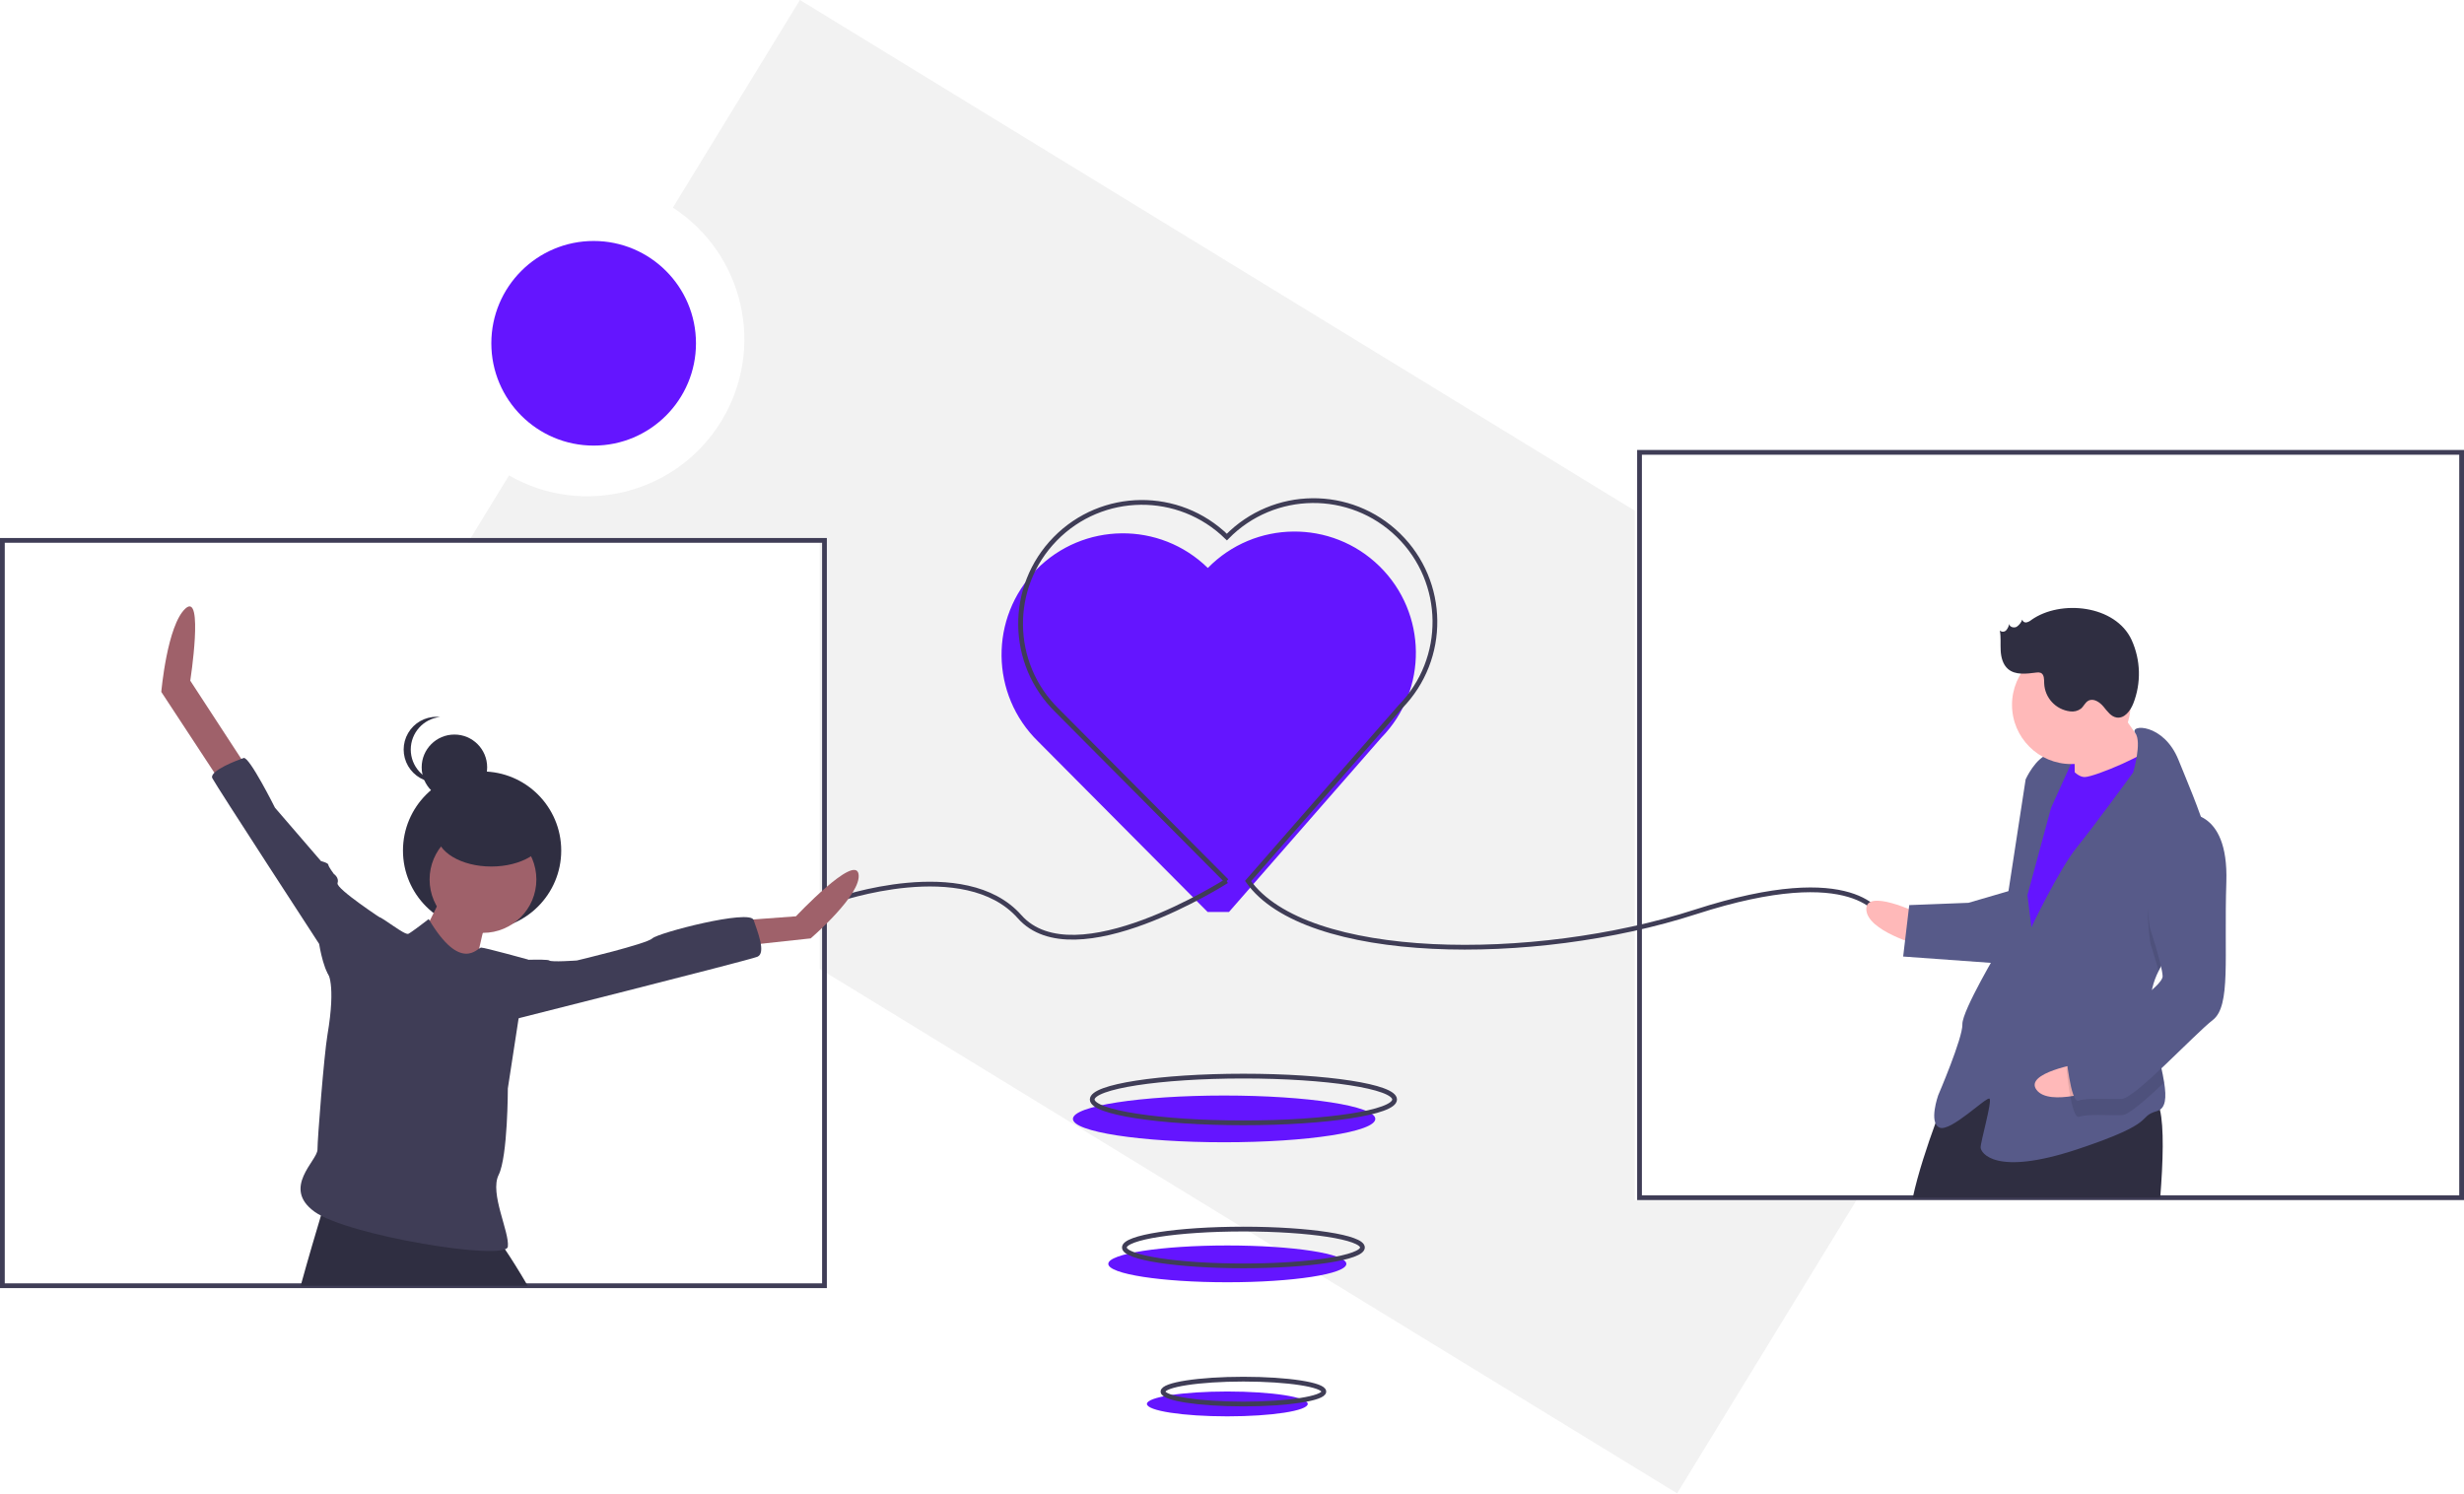
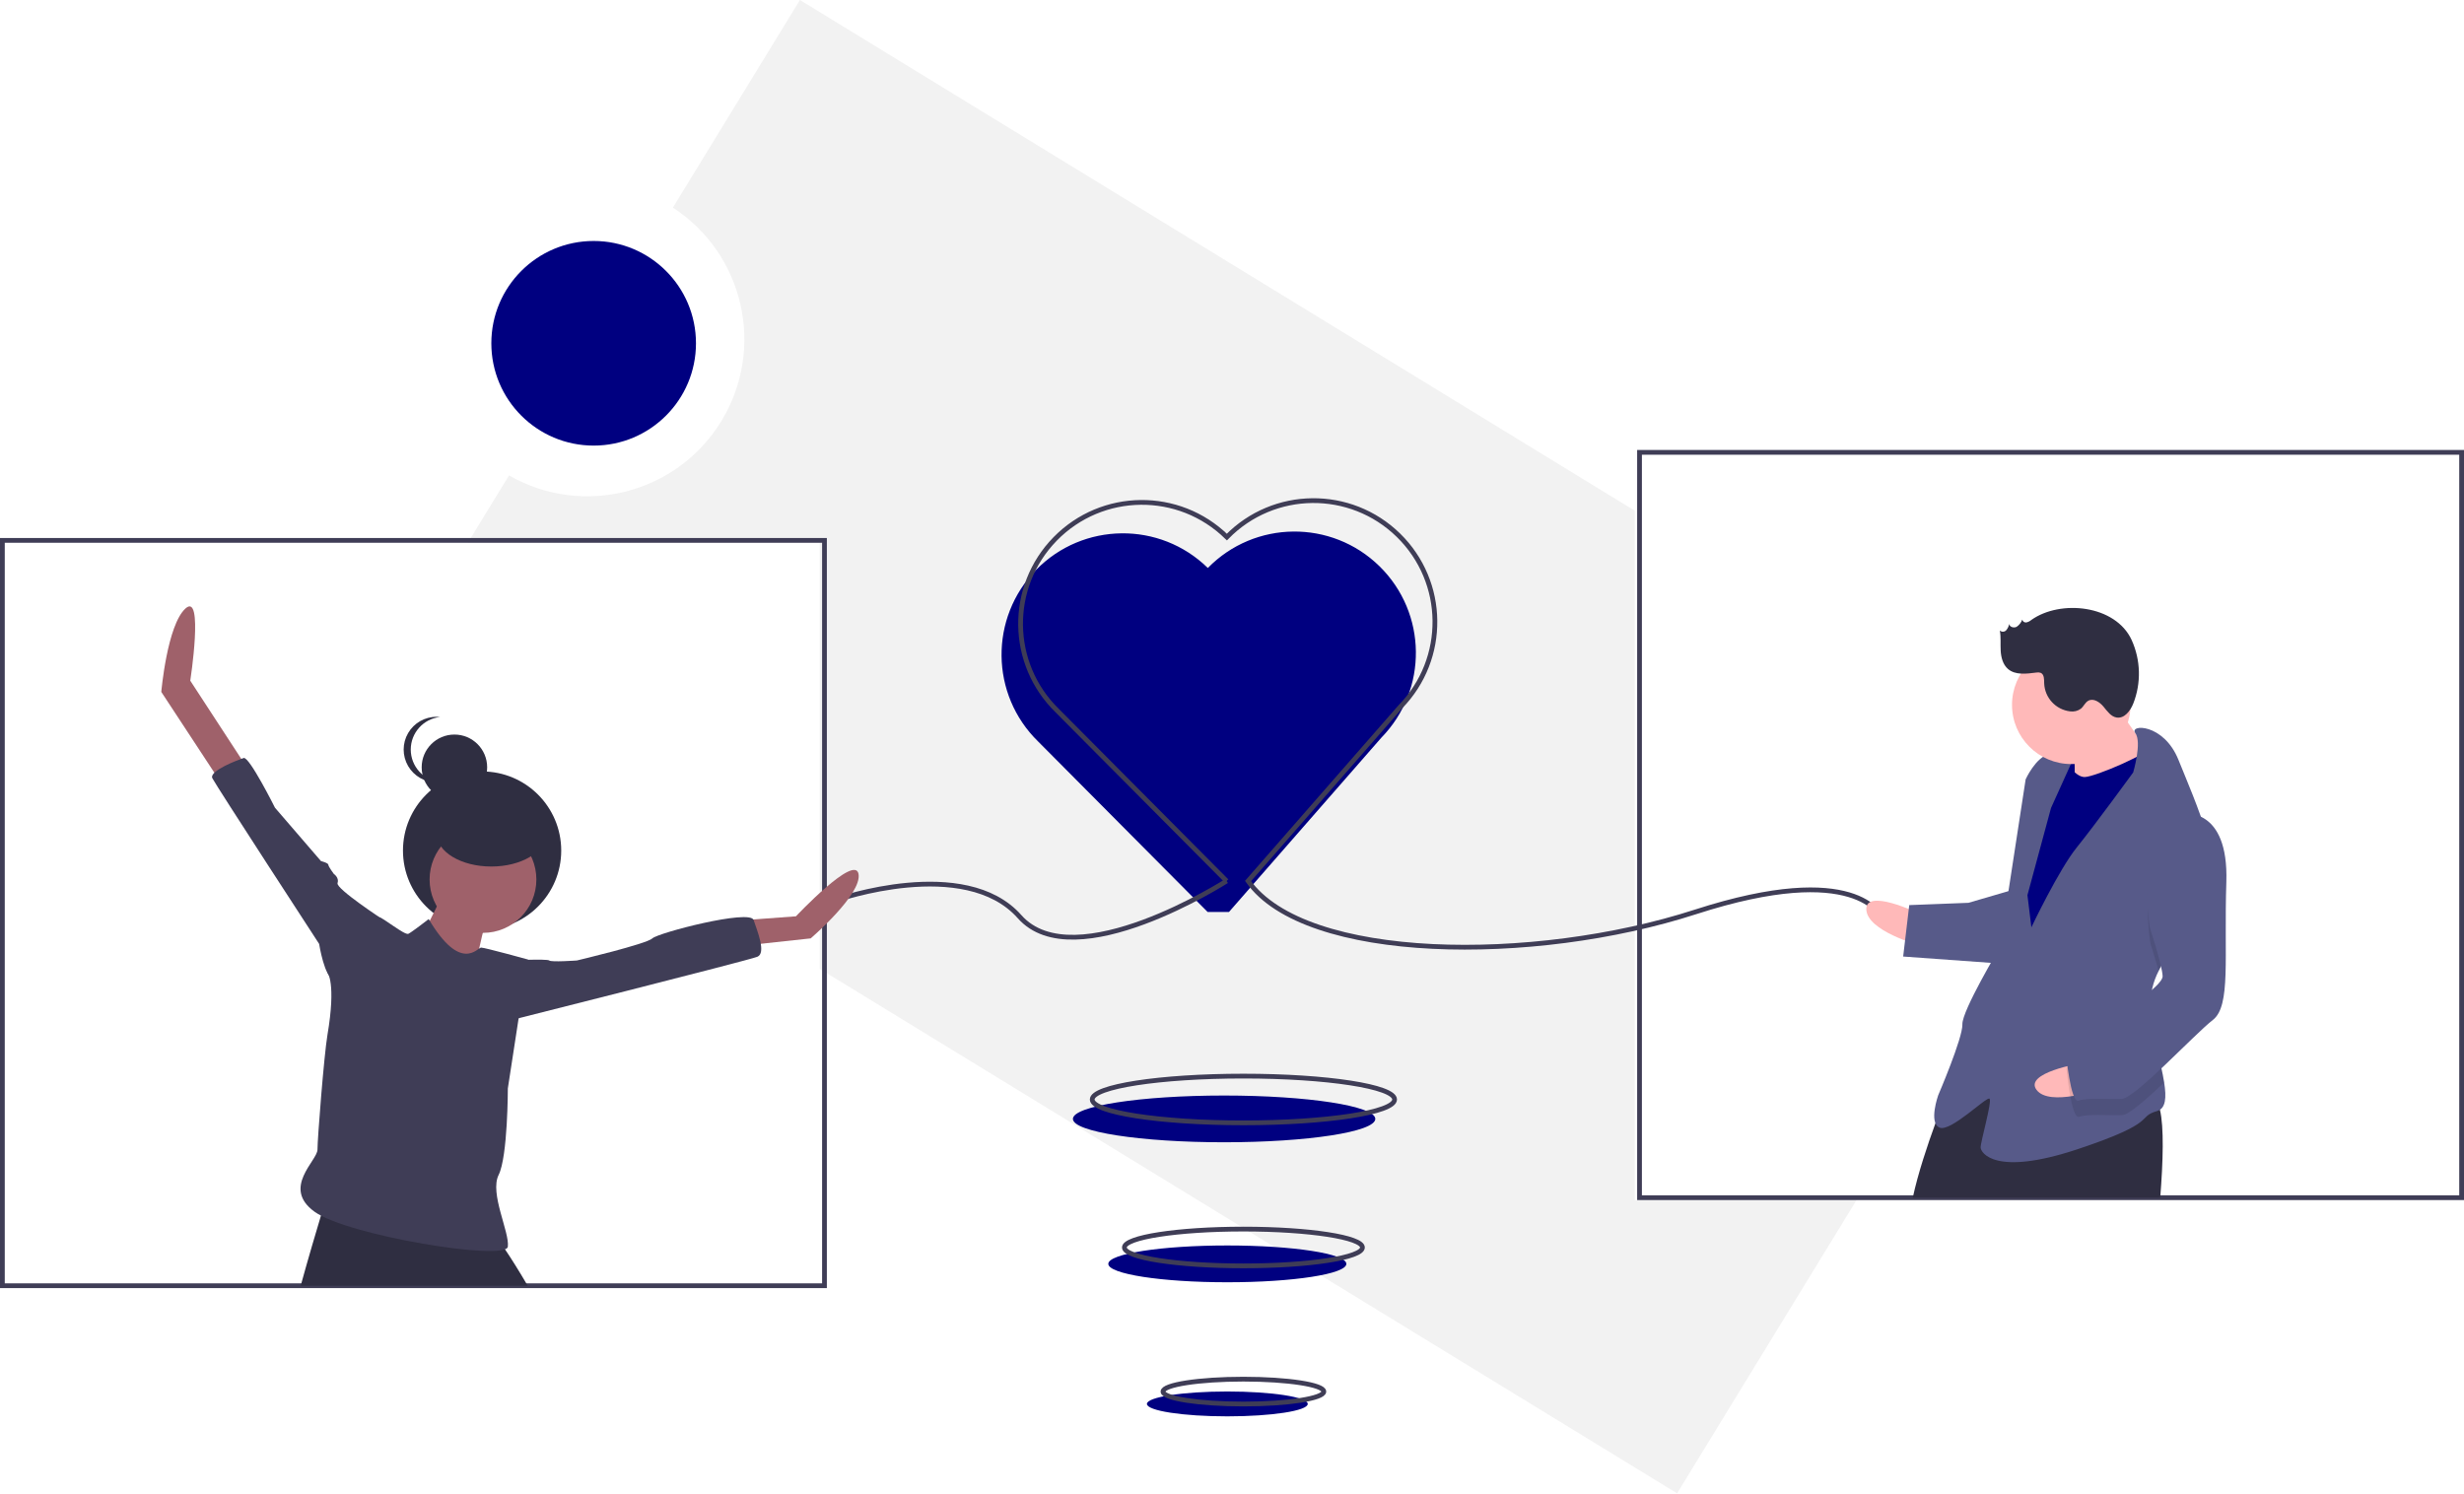
<svg xmlns="http://www.w3.org/2000/svg" id="fbf61bc7-949a-4ad5-bdf9-42522344582c" data-name="Layer 1" width="1035.48" height="627.636" viewBox="0 0 1035.48 627.636">
  <path d="M769.26,350.83,418.423,136.182l-53.388,87.261a65.991,65.991,0,0,1-68.854,112.541l-17.325,28.317H426.74V543.374l360.31,220.444,75.411-123.257H769.26Z" transform="translate(-82.26001 -136.1818)" fill="#f2f2f2" />
-   <ellipse cx="514.424" cy="470.263" rx="63.537" ry="9.822" fill="#6415ff" />
-   <path d="M598.74,519.461l64.018-73.234a51,51,0,0,0-72.915-71.326,51,51,0,1,0-71.326,72.915L589.74,519.461" transform="translate(-82.26001 -136.1818)" fill="#6415ff" />
+   <ellipse cx="514.424" cy="470.263" rx="63.537" ry="9.822" fill="#000080" />
+   <path d="M598.74,519.461l64.018-73.234a51,51,0,0,0-72.915-71.326,51,51,0,1,0-71.326,72.915L589.74,519.461" transform="translate(-82.26001 -136.1818)" fill="#000080" />
  <rect x="1" y="227.119" width="345.48" height="313.26" fill="none" stroke="#3f3d56" stroke-miterlimit="10" stroke-width="2" />
  <rect x="689" y="190.119" width="345.48" height="313.26" fill="none" stroke="#3f3d56" stroke-miterlimit="10" stroke-width="2" />
-   <circle cx="249.48" cy="144.279" r="43" fill="#6415ff" />
+   <circle cx="249.48" cy="144.279" r="43" fill="#000080" />
  <path d="M433.74,514.461s54-19,77,7,87-15,87-15" transform="translate(-82.26001 -136.1818)" fill="none" stroke="#3f3d56" stroke-miterlimit="10" stroke-width="2" />
  <path d="M872.74,521.461s-10-24-78-2-164,21-188-13l64.018-73.234a51,51,0,0,0-72.915-71.326,51,51,0,1,0-71.326,72.915L597.74,506.461" transform="translate(-82.26001 -136.1818)" fill="none" stroke="#3f3d56" stroke-miterlimit="10" stroke-width="2" />
  <ellipse cx="522.536" cy="462.101" rx="63.537" ry="9.822" fill="none" stroke="#3f3d56" stroke-miterlimit="10" stroke-width="2" />
-   <ellipse cx="515.776" cy="531.192" rx="50.019" ry="7.732" fill="#6415ff" />
-   <ellipse cx="515.776" cy="590.055" rx="33.796" ry="5.224" fill="#6415ff" />
+   <ellipse cx="515.776" cy="531.192" rx="50.019" ry="7.732" fill="#000080" />
+   <ellipse cx="515.776" cy="590.055" rx="33.796" ry="5.224" fill="#000080" />
  <ellipse cx="522.536" cy="524.304" rx="50.019" ry="7.732" fill="none" stroke="#3f3d56" stroke-miterlimit="10" stroke-width="2" />
  <ellipse cx="522.536" cy="584.87" rx="33.796" ry="5.224" fill="none" stroke="#3f3d56" stroke-miterlimit="10" stroke-width="2" />
  <circle cx="202.598" cy="357.484" r="33.252" fill="#2f2e41" />
  <path d="M268.985,510.465s-10.831,23.983-13.925,24.756,25.53,14.699,25.53,14.699,5.415-29.398,7.736-30.945S268.985,510.465,268.985,510.465Z" transform="translate(-82.26001 -136.1818)" fill="#9f616a" />
  <circle cx="202.971" cy="369.641" r="22.435" fill="#9f616a" />
  <path d="M304.02,676.561h-95.4c3.19-11.59,6.6-23.08,8.52-29.46.97-3.2,1.56-5.12,1.56-5.12s71.95,15.47,73.49,16.25a18.226,18.226,0,0,1,2.29,3.02C296.73,664.551,300.32,670.221,304.02,676.561Z" transform="translate(-82.26001 -136.1818)" fill="#2f2e41" />
  <path d="M185.433,457.858l-23.209-35.587s5.739-37.331-1.997-30.368-10.185,35.08-10.185,35.08l26.88,40.933Z" transform="translate(-82.26001 -136.1818)" fill="#9f616a" />
  <path d="M395.861,522.843l20.888-1.547s24.756-26.303,26.303-17.794-20.114,27.077-20.114,27.077l-28.624,3.095Z" transform="translate(-82.26001 -136.1818)" fill="#9f616a" />
  <path d="M243.455,530.579v-7.736s-20.114-13.152-19.341-15.473-1.547-3.868-1.547-3.868-2.321-3.095-2.321-3.868-3.095-1.547-3.095-1.547L197.811,475.651s-10.831-21.662-13.152-20.888-14.699,5.415-13.152,8.51,44.871,69.627,44.871,69.627,2.321,14.699,6.189,14.699S243.455,530.579,243.455,530.579Z" transform="translate(-82.26001 -136.1818)" fill="#3f3d56" />
  <path d="M295.289,539.863s17.02-.774,17.794,0,11.604,0,11.604,0,29.398-6.963,31.719-9.284,41.002-12.378,42.55-7.736,5.415,13.925,1.547,15.473S292.194,566.166,292.194,566.166Z" transform="translate(-82.26001 -136.1818)" fill="#3f3d56" />
  <circle cx="190.966" cy="322.486" r="13.76" fill="#2f2e41" />
  <path d="M254.88,451.215a13.761,13.761,0,0,1,12.326-13.685,13.915,13.915,0,0,0-1.433-.074,13.76,13.76,0,1,0,0,27.519,13.912,13.912,0,0,0,1.433-.074A13.761,13.761,0,0,1,254.88,451.215Z" transform="translate(-82.26001 -136.1818)" fill="#2f2e41" />
  <ellipse cx="206.467" cy="350.433" rx="22.933" ry="13.76" fill="#2f2e41" />
  <path d="M262.409,522.456s-6.963,5.415-8.51,6.189-10.831-6.963-12.378-6.963-21.662,23.209-21.662,23.209,3.738,4.306,0,26.303c-1.402,8.25-4.183,43.521-4.183,48.162s-15.158,16.049-1.232,26.106,80.458,20.888,81.231,14.699-7.736-22.435-3.868-30.172,3.868-36.361,3.868-36.361l4.642-30.172,3.868-23.983s-18.18-5.029-19.728-5.029S275.948,545.278,262.409,522.456Z" transform="translate(-82.26001 -136.1818)" fill="#3f3d56" />
-   <rect x="944.106" y="448.866" width="15.843" height="20.369" transform="translate(-99.33277 -98.94691) rotate(-2.22071)" fill="#6415ff" />
+   <rect x="944.106" y="448.866" width="15.843" height="20.369" transform="translate(-99.33277 -98.94691) rotate(-2.22071)" fill="#000080" />
  <path d="M888.135,519.85s-21.923-10.475-21.572-1.428,22.098,14.998,22.098,14.998Z" transform="translate(-82.26001 -136.1818)" fill="#ffb9b9" />
  <path d="M990.08,639.561H886.09c2.17-10.18,6.3-22.46,9.53-31.31,2.56-7,4.54-11.86,4.54-11.86,11.81-13.32,28.95-13.66,45.03-10.37,1.92.39,3.83.83,5.71,1.32.22.05.44.11.66.17,3.76.97,7.41,2.09,10.86,3.21,5.95,1.94,11.32,3.9,15.66,5.23a38.586,38.586,0,0,0,6.7,1.57,11.374,11.374,0,0,0,1.5.06c1.72-.07,2.91,1.78,3.68,5.01C991.7,609.881,991.3,624.241,990.08,639.561Z" transform="translate(-82.26001 -136.1818)" fill="#2f2e41" />
  <path d="M969.567,429.492s12.053,18.785,16.752,23.132-8.52,13.92-8.52,13.92l-23.658,3.182s.298-21.528-.921-23.746S969.567,429.492,969.567,429.492Z" transform="translate(-82.26001 -136.1818)" fill="#ffb9b9" />
-   <path d="M949.003,454.072s4.874,8.871,9.397,8.695,27.918-10.142,28.918-13.579,7.749,24.614,7.749,24.614L937.82,574.547,923.856,564.896l6.766-59.151,5.557-31.925Z" transform="translate(-82.26001 -136.1818)" fill="#6415ff" />
+   <path d="M949.003,454.072s4.874,8.871,9.397,8.695,27.918-10.142,28.918-13.579,7.749,24.614,7.749,24.614L937.82,574.547,923.856,564.896l6.766-59.151,5.557-31.925Z" transform="translate(-82.26001 -136.1818)" fill="#000080" />
  <path d="M989.429,544.234a31.679,31.679,0,0,0-3.512,14.858c.009.226.018.452.038.678.542,10.466,4.397,22.569,5.78,31.372,1.004,6.314.718,10.923-2.977,12.006-8.958,2.612,1.306,4.479-33.353,16.015s-40.708,1.579-40.795-.683,4.908-19.442,3.734-20.529-16.435,14.227-21.046,12.141-.526-13.569-.526-13.569,10.387-24.185,10.168-29.838,15.734-32.319,15.734-32.319L933.523,463.732s4.172-9.222,9.782-10.572a13.897,13.897,0,0,1,10.265,1.867l-9.388,20.748-9.905,36.623,1.657,13.525s11.518-24.228,19.082-33.582,23.693-31.495,23.693-31.495,3.765-12.705.923-16.502c-2.843-3.808,11.857-4.378,18.125,11.233,3.322,8.274,8.715,20.613,12.094,32.101,3.011,10.177,4.433,19.692,1.45,25.13C1006.743,521.117,995.275,532.037,989.429,544.234Z" transform="translate(-82.26001 -136.1818)" fill="#575a89" />
  <path d="M1011.301,512.809c-4.559,8.308-16.026,19.228-21.872,31.425-1.527-5.501-3.39-11.193-3.39-11.193s-7.145-38.227,13.989-48.106a14.144,14.144,0,0,1,9.823,2.745C1012.862,497.856,1014.284,507.371,1011.301,512.809Z" transform="translate(-82.26001 -136.1818)" opacity="0.1" />
  <path d="M927.405,510.4l-17.917,5.225-24.877.965-2.559,21.616,40.883,2.945S933.147,512.442,927.405,510.4Z" transform="translate(-82.26001 -136.1818)" fill="#575a89" />
  <path d="M956.621,583.08s-23.969,3.977-18.498,11.19,26.705-.37,26.705-.37Z" transform="translate(-82.26001 -136.1818)" fill="#ffb9b9" />
  <path d="M985.955,559.77c.542,10.466,4.397,22.569,5.78,31.372-7.636,7.227-14.897,13.601-17.633,13.707-5.654.219-14.744-.561-18.092.702s-5.312-20.178-5.312-20.178,1.998-6.872,10.913-10.615C967.627,572.224,979.161,565.356,985.955,559.77Z" transform="translate(-82.26001 -136.1818)" opacity="0.1" />
  <path d="M999.765,478.15s19.135-3.007,18.102,28.742,2.017,52.015-5.679,57.976S979.492,597.845,973.839,598.064s-14.744-.561-18.092.702-5.312-20.178-5.312-20.178,1.998-6.872,10.913-10.615,29.917-17.015,29.741-21.538-5.312-20.178-5.312-20.178S978.631,488.029,999.765,478.15Z" transform="translate(-82.26001 -136.1818)" fill="#575a89" />
  <circle cx="870.433" cy="296.23" r="24.896" fill="#ffb9b9" />
  <path d="M935.93,396.729a4.807,4.807,0,0,1-2.093,1.05,1.494,1.494,0,0,1-1.731-1.199,6.207,6.207,0,0,1-2.375,3.046c-1.163.606-2.961.098-3.129-1.203a5.489,5.489,0,0,1-1.263,2.667,1.892,1.892,0,0,1-2.66.089c.509,2.783.195,5.645.355,8.47s.913,5.82,3.047,7.677c3.113,2.709,7.793,2.04,11.887,1.527a3.608,3.608,0,0,1,1.863.102c1.533.653,1.463,2.787,1.484,4.453a12.374,12.374,0,0,0,10.835,11.751,6.203,6.203,0,0,0,4.61-1.125c1.162-.985,1.756-2.591,3.088-3.331,2.167-1.204,4.795.552,6.379,2.458s3.146,4.252,5.6,4.601c3.246.462,5.718-2.846,6.931-5.892a34.348,34.348,0,0,0-.683-26.689C971.299,390.409,948.147,388.072,935.93,396.729Z" transform="translate(-82.26001 -136.1818)" fill="#2f2e41" />
</svg>
